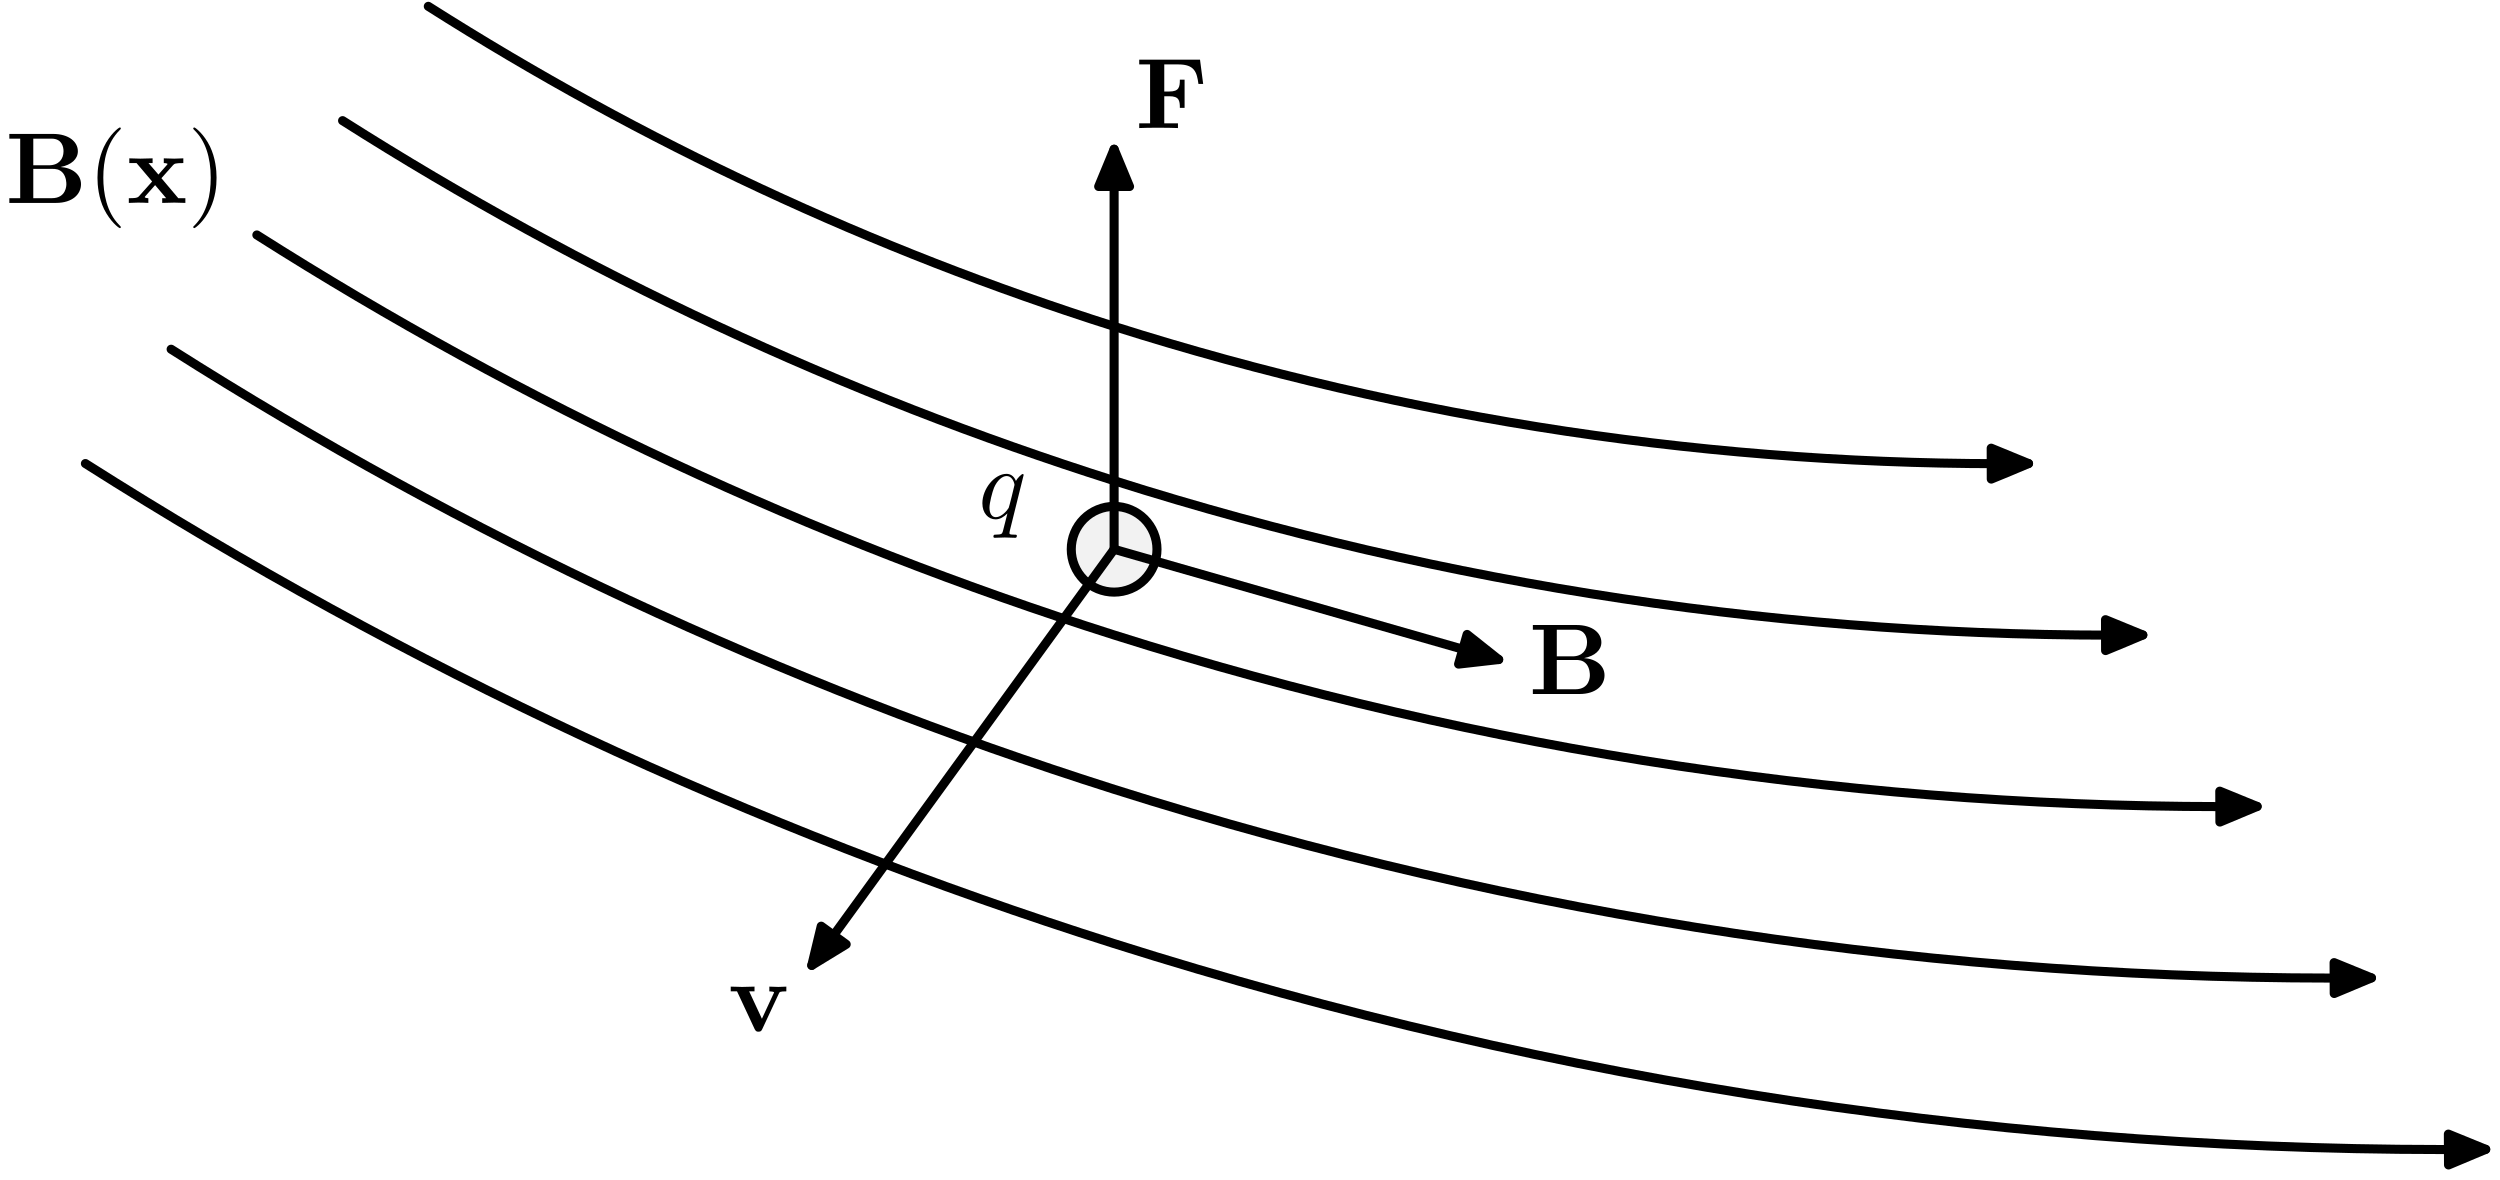
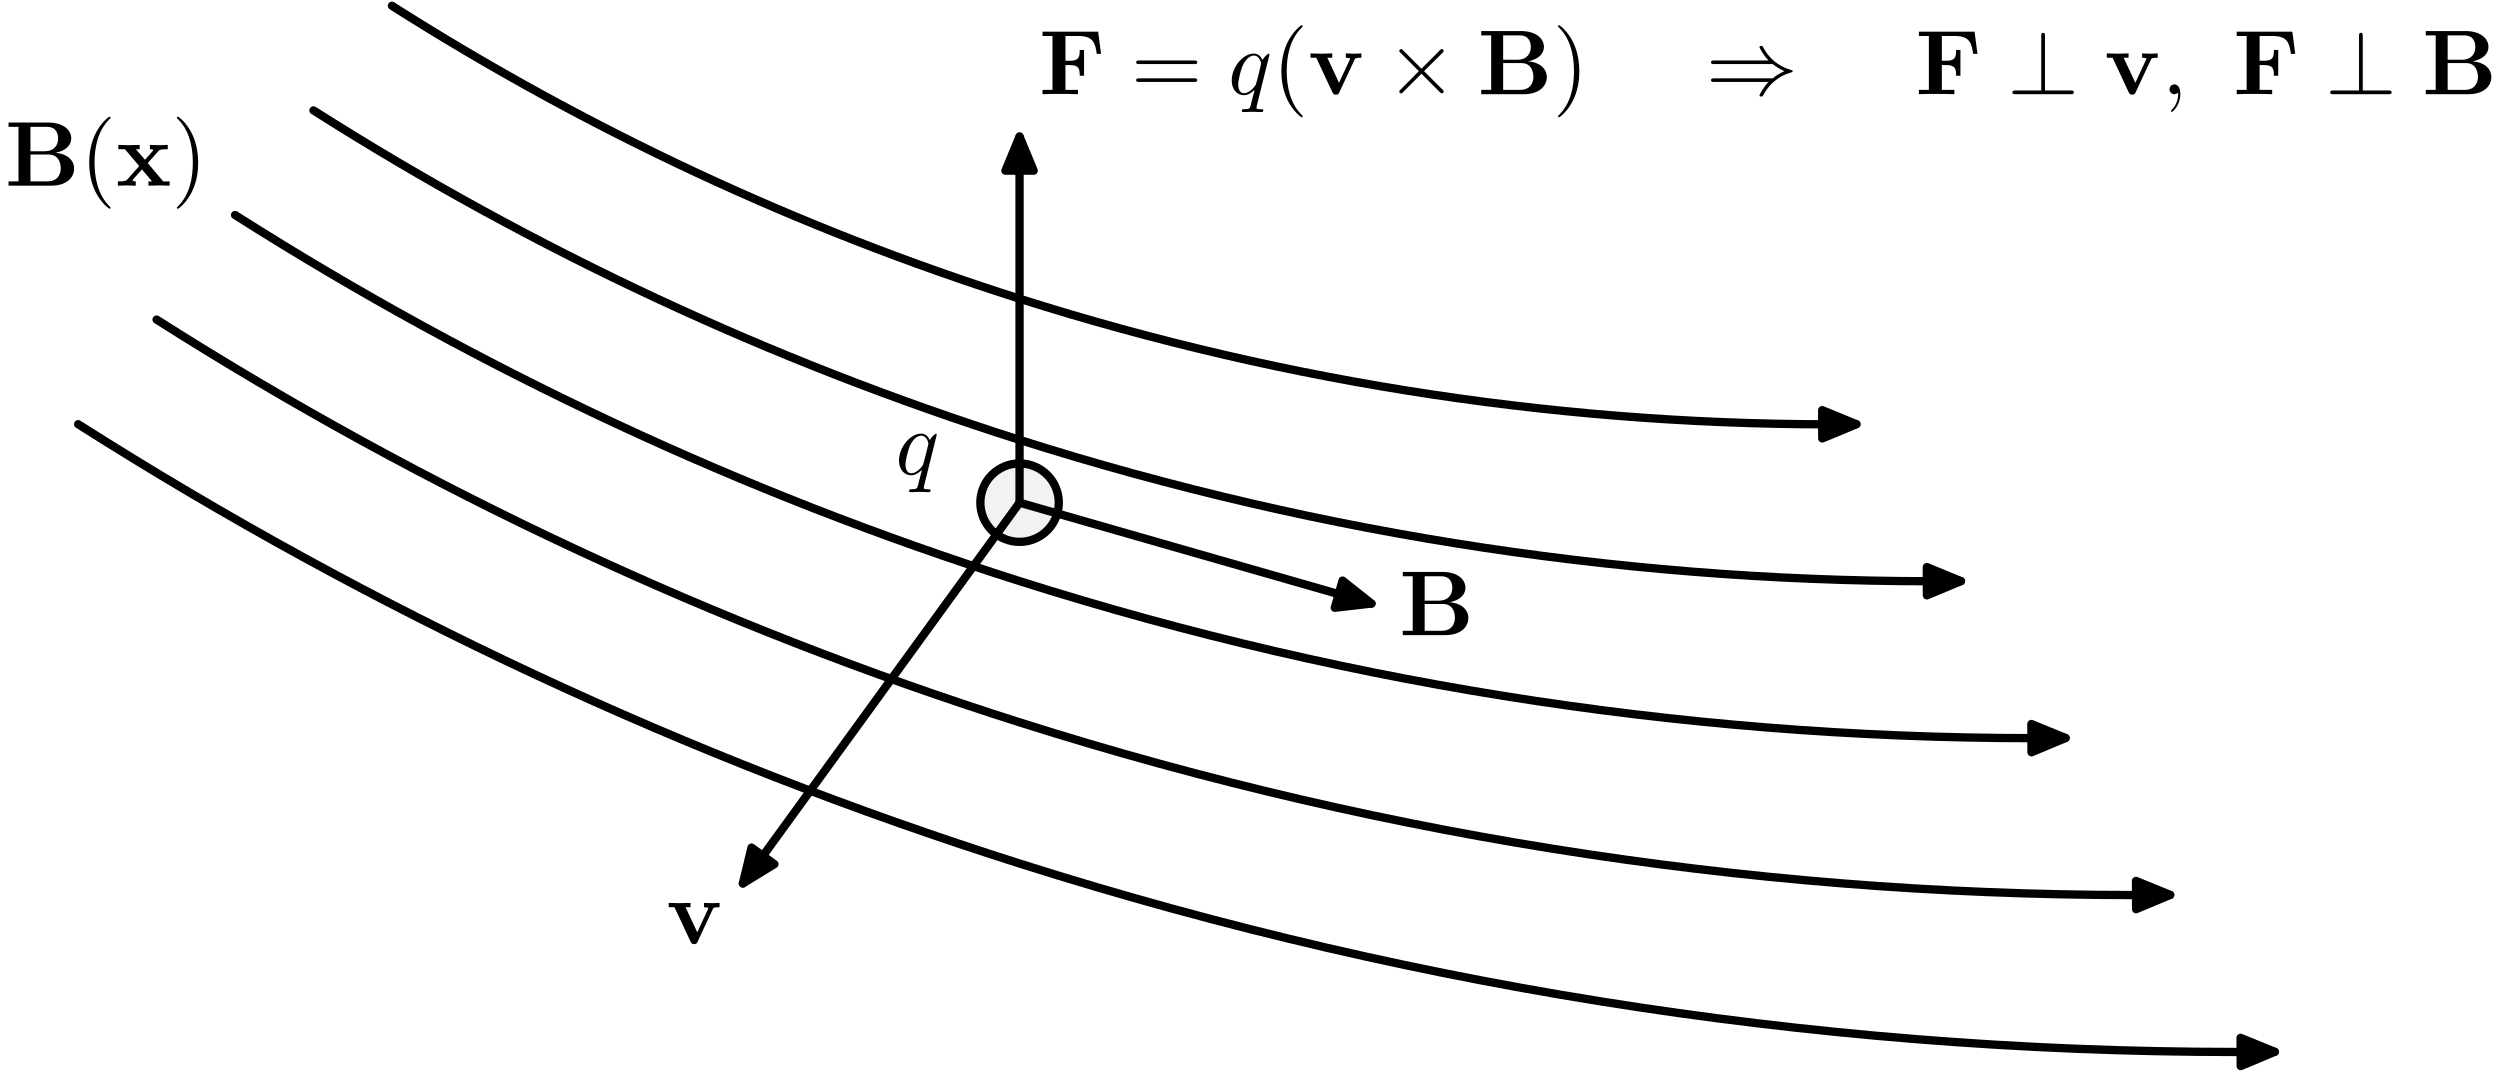
- <svg xmlns="http://www.w3.org/2000/svg" xmlns:xlink="http://www.w3.org/1999/xlink" width="248" height="117" viewBox="0 0 248 117">
+ <svg xmlns="http://www.w3.org/2000/svg" xmlns:xlink="http://www.w3.org/1999/xlink" width="271" height="117" viewBox="0 0 271 117">
  <defs>
    <g>
      <g id="glyph-0-0">
        <path d="M 2.766 -3.734 L 2.766 -6.375 L 4.578 -6.375 C 5.594 -6.375 5.766 -5.578 5.766 -5.125 C 5.766 -4.359 5.297 -3.734 4.328 -3.734 Z M 5.469 -3.562 C 6.547 -3.766 7.188 -4.359 7.188 -5.125 C 7.188 -6.047 6.312 -6.844 4.719 -6.844 L 0.391 -6.844 L 0.391 -6.375 L 1.469 -6.375 L 1.469 -0.469 L 0.391 -0.469 L 0.391 0 L 5.016 0 C 6.672 0 7.5 -0.875 7.5 -1.859 C 7.5 -2.812 6.656 -3.484 5.469 -3.562 Z M 4.609 -0.469 L 2.766 -0.469 L 2.766 -3.375 L 4.703 -3.375 C 4.906 -3.375 5.375 -3.375 5.719 -2.953 C 6.047 -2.531 6.047 -1.969 6.047 -1.859 C 6.047 -1.75 6.047 -0.469 4.609 -0.469 Z M 4.609 -0.469 " />
      </g>
      <g id="glyph-0-1">
        <path d="M 3.453 -2.453 L 4.609 -3.75 C 4.75 -3.891 4.812 -3.953 5.625 -3.953 L 5.625 -4.422 C 5.281 -4.406 4.766 -4.391 4.719 -4.391 C 4.469 -4.391 3.969 -4.422 3.688 -4.422 L 3.688 -3.953 C 3.828 -3.953 3.953 -3.938 4.062 -3.875 C 4.031 -3.812 4.031 -3.781 3.984 -3.75 L 3.156 -2.812 L 2.172 -3.953 L 2.578 -3.953 L 2.578 -4.422 C 2.312 -4.422 1.688 -4.391 1.359 -4.391 C 1.047 -4.391 0.594 -4.422 0.266 -4.422 L 0.266 -3.953 L 0.984 -3.953 L 2.531 -2.125 L 1.219 -0.656 C 1.062 -0.469 0.703 -0.469 0.219 -0.469 L 0.219 0 C 0.562 -0.016 1.094 -0.031 1.141 -0.031 C 1.391 -0.031 1.969 -0.016 2.156 0 L 2.156 -0.469 C 1.984 -0.469 1.797 -0.516 1.797 -0.578 C 1.797 -0.594 1.797 -0.594 1.859 -0.672 L 2.828 -1.766 L 3.922 -0.469 L 3.531 -0.469 L 3.531 0 C 3.797 -0.016 4.406 -0.031 4.734 -0.031 C 5.047 -0.031 5.5 -0.016 5.828 0 L 5.828 -0.469 L 5.125 -0.469 Z M 3.453 -2.453 " />
      </g>
      <g id="glyph-0-2">
        <path d="M 6.422 -6.781 L 0.391 -6.781 L 0.391 -6.312 L 1.469 -6.312 L 1.469 -0.469 L 0.391 -0.469 L 0.391 0 C 0.766 -0.031 1.781 -0.031 2.219 -0.031 C 2.703 -0.031 3.781 -0.031 4.234 0 L 4.234 -0.469 L 2.875 -0.469 L 2.875 -3.156 L 3.375 -3.156 C 4.344 -3.156 4.422 -2.734 4.422 -2 L 4.891 -2 L 4.891 -4.797 L 4.422 -4.797 C 4.422 -4.062 4.344 -3.625 3.375 -3.625 L 2.875 -3.625 L 2.875 -6.312 L 4.281 -6.312 C 5.875 -6.312 6.109 -5.547 6.266 -4.375 L 6.734 -4.375 Z M 6.422 -6.781 " />
      </g>
      <g id="glyph-0-3">
        <path d="M 5.047 -3.75 C 5.109 -3.891 5.141 -3.953 5.781 -3.953 L 5.781 -4.422 C 5.531 -4.406 5.25 -4.391 5 -4.391 C 4.75 -4.391 4.297 -4.422 4.094 -4.422 L 4.094 -3.953 C 4.281 -3.953 4.562 -3.922 4.562 -3.844 C 4.562 -3.844 4.562 -3.812 4.516 -3.734 L 3.359 -1.234 L 2.094 -3.953 L 2.625 -3.953 L 2.625 -4.422 C 2.297 -4.406 1.406 -4.391 1.391 -4.391 C 1.109 -4.391 0.672 -4.422 0.266 -4.422 L 0.266 -3.953 L 0.891 -3.953 L 2.641 -0.203 C 2.766 0.047 2.891 0.047 3.016 0.047 C 3.188 0.047 3.297 0.016 3.391 -0.203 Z M 5.047 -3.75 " />
      </g>
      <g id="glyph-1-0">
        <path d="M 3.297 2.391 C 3.297 2.359 3.297 2.344 3.125 2.172 C 1.891 0.922 1.562 -0.969 1.562 -2.5 C 1.562 -4.234 1.938 -5.969 3.172 -7.203 C 3.297 -7.328 3.297 -7.344 3.297 -7.375 C 3.297 -7.453 3.266 -7.484 3.203 -7.484 C 3.094 -7.484 2.203 -6.797 1.609 -5.531 C 1.109 -4.438 0.984 -3.328 0.984 -2.5 C 0.984 -1.719 1.094 -0.516 1.641 0.625 C 2.25 1.844 3.094 2.5 3.203 2.5 C 3.266 2.5 3.297 2.469 3.297 2.391 Z M 3.297 2.391 " />
      </g>
      <g id="glyph-1-1">
        <path d="M 2.875 -2.5 C 2.875 -3.266 2.766 -4.469 2.219 -5.609 C 1.625 -6.828 0.766 -7.484 0.672 -7.484 C 0.609 -7.484 0.562 -7.438 0.562 -7.375 C 0.562 -7.344 0.562 -7.328 0.75 -7.141 C 1.734 -6.156 2.297 -4.578 2.297 -2.5 C 2.297 -0.781 1.938 0.969 0.703 2.219 C 0.562 2.344 0.562 2.359 0.562 2.391 C 0.562 2.453 0.609 2.5 0.672 2.5 C 0.766 2.5 1.672 1.812 2.25 0.547 C 2.766 -0.547 2.875 -1.656 2.875 -2.5 Z M 2.875 -2.5 " />
      </g>
+       <g id="glyph-1-2">
+         <path d="M 6.844 -3.266 C 7 -3.266 7.188 -3.266 7.188 -3.453 C 7.188 -3.656 7 -3.656 6.859 -3.656 L 0.891 -3.656 C 0.75 -3.656 0.562 -3.656 0.562 -3.453 C 0.562 -3.266 0.75 -3.266 0.891 -3.266 Z M 6.859 -1.328 C 7 -1.328 7.188 -1.328 7.188 -1.531 C 7.188 -1.719 7 -1.719 6.844 -1.719 L 0.891 -1.719 C 0.75 -1.719 0.562 -1.719 0.562 -1.531 C 0.562 -1.328 0.75 -1.328 0.891 -1.328 Z M 6.859 -1.328 " />
+       </g>
      <g id="glyph-2-0">
        <path d="M 4.5 -4.297 C 4.5 -4.344 4.469 -4.391 4.406 -4.391 C 4.297 -4.391 3.891 -4 3.734 -3.703 C 3.516 -4.25 3.125 -4.406 2.797 -4.406 C 1.625 -4.406 0.406 -2.938 0.406 -1.484 C 0.406 -0.516 0.984 0.109 1.719 0.109 C 2.141 0.109 2.531 -0.125 2.891 -0.484 C 2.797 -0.141 2.469 1.203 2.438 1.297 C 2.359 1.578 2.281 1.609 1.719 1.625 C 1.594 1.625 1.5 1.625 1.5 1.828 C 1.5 1.828 1.5 1.938 1.625 1.938 C 1.938 1.938 2.297 1.906 2.625 1.906 C 2.953 1.906 3.312 1.938 3.656 1.938 C 3.703 1.938 3.828 1.938 3.828 1.734 C 3.828 1.625 3.734 1.625 3.562 1.625 C 3.094 1.625 3.094 1.562 3.094 1.469 C 3.094 1.391 3.109 1.328 3.125 1.25 Z M 1.75 -0.109 C 1.141 -0.109 1.109 -0.875 1.109 -1.047 C 1.109 -1.531 1.391 -2.609 1.562 -3.031 C 1.875 -3.766 2.391 -4.188 2.797 -4.188 C 3.453 -4.188 3.594 -3.375 3.594 -3.312 C 3.594 -3.25 3.047 -1.062 3.016 -1.031 C 2.859 -0.75 2.297 -0.109 1.75 -0.109 Z M 1.75 -0.109 " />
      </g>
+       <g id="glyph-2-1">
+         <path d="M 2.031 -0.016 C 2.031 -0.672 1.781 -1.062 1.391 -1.062 C 1.062 -1.062 0.859 -0.812 0.859 -0.531 C 0.859 -0.266 1.062 0 1.391 0 C 1.5 0 1.641 -0.047 1.734 -0.125 C 1.766 -0.156 1.781 -0.156 1.781 -0.156 C 1.797 -0.156 1.797 -0.156 1.797 -0.016 C 1.797 0.734 1.453 1.328 1.125 1.656 C 1.016 1.766 1.016 1.781 1.016 1.812 C 1.016 1.891 1.062 1.922 1.109 1.922 C 1.219 1.922 2.031 1.156 2.031 -0.016 Z M 2.031 -0.016 " />
+       </g>
+       <g id="glyph-3-0">
+         <path d="M 3.875 -2.766 L 1.891 -4.75 C 1.766 -4.875 1.75 -4.891 1.672 -4.891 C 1.562 -4.891 1.469 -4.812 1.469 -4.688 C 1.469 -4.625 1.484 -4.609 1.594 -4.5 L 3.594 -2.5 L 1.594 -0.484 C 1.484 -0.375 1.469 -0.359 1.469 -0.297 C 1.469 -0.172 1.562 -0.094 1.672 -0.094 C 1.75 -0.094 1.766 -0.109 1.891 -0.234 L 3.875 -2.219 L 5.938 -0.156 C 5.953 -0.141 6.016 -0.094 6.078 -0.094 C 6.203 -0.094 6.281 -0.172 6.281 -0.297 C 6.281 -0.312 6.281 -0.344 6.25 -0.406 C 6.234 -0.422 4.656 -1.984 4.156 -2.5 L 5.984 -4.312 C 6.031 -4.375 6.188 -4.5 6.234 -4.562 C 6.234 -4.578 6.281 -4.625 6.281 -4.688 C 6.281 -4.812 6.203 -4.891 6.078 -4.891 C 6 -4.891 5.969 -4.859 5.859 -4.75 Z M 3.875 -2.766 " />
+       </g>
+       <g id="glyph-3-1">
+         <path d="M 7.234 -3.266 C 7.656 -2.906 8.172 -2.641 8.5 -2.5 C 8.141 -2.328 7.641 -2.078 7.234 -1.719 L 0.906 -1.719 C 0.734 -1.719 0.547 -1.719 0.547 -1.531 C 0.547 -1.328 0.734 -1.328 0.891 -1.328 L 6.781 -1.328 C 6.312 -0.875 5.797 0.016 5.797 0.141 C 5.797 0.25 5.922 0.25 5.984 0.25 C 6.062 0.25 6.125 0.25 6.172 0.172 C 6.375 -0.203 6.656 -0.734 7.312 -1.312 C 8 -1.922 8.656 -2.188 9.188 -2.344 C 9.344 -2.406 9.359 -2.406 9.375 -2.438 C 9.406 -2.438 9.406 -2.469 9.406 -2.5 C 9.406 -2.516 9.406 -2.531 9.391 -2.547 L 9.359 -2.578 C 9.344 -2.578 9.328 -2.594 9.141 -2.656 C 7.797 -3.047 6.797 -3.953 6.234 -5.031 C 6.125 -5.219 6.125 -5.234 5.984 -5.234 C 5.922 -5.234 5.797 -5.234 5.797 -5.125 C 5.797 -5 6.297 -4.125 6.781 -3.656 L 0.891 -3.656 C 0.734 -3.656 0.547 -3.656 0.547 -3.453 C 0.547 -3.266 0.734 -3.266 0.906 -3.266 Z M 7.234 -3.266 " />
+       </g>
+       <g id="glyph-3-2">
+         <path d="M 4.078 -6.297 C 4.078 -6.484 4.078 -6.656 3.875 -6.656 C 3.672 -6.656 3.672 -6.453 3.672 -6.297 L 3.672 -0.406 L 0.906 -0.406 C 0.75 -0.406 0.547 -0.406 0.547 -0.203 C 0.547 0 0.75 0 0.906 0 L 6.859 0 C 7.031 0 7.203 0 7.203 -0.203 C 7.203 -0.406 7.031 -0.406 6.859 -0.406 L 4.078 -0.406 Z M 4.078 -6.297 " />
+       </g>
    </g>
  </defs>
-   <path fill="none" stroke-width="9" stroke-linecap="round" stroke-linejoin="round" stroke="rgb(0%, 0%, 0%)" stroke-opacity="1" stroke-miterlimit="10" d="M 2244.883 7193.711 C 2456.992 7058.906 2685.664 6952.188 2925.195 6876.211 C 3218.477 6783.203 3524.648 6737.266 3832.305 6740.156 " transform="matrix(0.1, 0, 0, -0.1, -182, 720)" />
+   <path fill="none" stroke-width="9" stroke-linecap="round" stroke-linejoin="round" stroke="rgb(0%, 0%, 0%)" stroke-opacity="1" stroke-miterlimit="10" d="M 2124.883 7193.711 C 2336.992 7058.906 2565.664 6952.188 2805.195 6876.211 C 3098.477 6783.203 3404.648 6737.266 3712.305 6740.156 " transform="matrix(0.1, 0, 0, -0.1, -170, 720)" />
  <path fill-rule="nonzero" fill="rgb(0%, 0%, 0%)" fill-opacity="1" d="M 197.535 47.523 C 198.77 47.02 200.004 46.508 201.23 45.984 C 199.992 45.484 198.758 44.977 197.527 44.461 " />
-   <path fill="none" stroke-width="9" stroke-linecap="round" stroke-linejoin="round" stroke="rgb(0%, 0%, 0%)" stroke-opacity="1" stroke-miterlimit="10" d="M 3795.352 6724.766 C 3807.695 6729.805 3820.039 6734.922 3832.305 6740.156 C 3819.922 6745.156 3807.578 6750.234 3795.273 6755.391 Z M 3795.352 6724.766 " transform="matrix(0.1, 0, 0, -0.1, -182, 720)" />
-   <path fill="none" stroke-width="9" stroke-linecap="round" stroke-linejoin="round" stroke="rgb(0%, 0%, 0%)" stroke-opacity="1" stroke-miterlimit="10" d="M 2159.844 7080.312 C 2398.477 6928.672 2655.703 6808.633 2925.195 6723.164 C 3255.117 6618.516 3599.531 6566.836 3945.664 6570.078 " transform="matrix(0.1, 0, 0, -0.1, -182, 720)" />
+   <path fill="none" stroke-width="9" stroke-linecap="round" stroke-linejoin="round" stroke="rgb(0%, 0%, 0%)" stroke-opacity="1" stroke-miterlimit="10" d="M 3675.352 6724.766 C 3687.695 6729.805 3700.039 6734.922 3712.305 6740.156 C 3699.922 6745.156 3687.578 6750.234 3675.273 6755.391 Z M 3675.352 6724.766 " transform="matrix(0.1, 0, 0, -0.1, -170, 720)" />
+   <path fill="none" stroke-width="9" stroke-linecap="round" stroke-linejoin="round" stroke="rgb(0%, 0%, 0%)" stroke-opacity="1" stroke-miterlimit="10" d="M 2039.844 7080.312 C 2278.477 6928.672 2535.703 6808.633 2805.195 6723.164 C 3135.117 6618.516 3479.531 6566.836 3825.664 6570.078 " transform="matrix(0.1, 0, 0, -0.1, -170, 720)" />
  <path fill-rule="nonzero" fill="rgb(0%, 0%, 0%)" fill-opacity="1" d="M 208.875 64.535 C 210.109 64.027 211.34 63.516 212.566 62.992 C 211.328 62.492 210.098 61.988 208.867 61.473 " />
-   <path fill="none" stroke-width="9" stroke-linecap="round" stroke-linejoin="round" stroke="rgb(0%, 0%, 0%)" stroke-opacity="1" stroke-miterlimit="10" d="M 3908.75 6554.648 C 3921.094 6559.727 3933.398 6564.844 3945.664 6570.078 C 3933.281 6575.078 3920.977 6580.117 3908.672 6585.273 Z M 3908.75 6554.648 " transform="matrix(0.1, 0, 0, -0.1, -182, 720)" />
-   <path fill="none" stroke-width="9" stroke-linecap="round" stroke-linejoin="round" stroke="rgb(0%, 0%, 0%)" stroke-opacity="1" stroke-miterlimit="10" d="M 2074.805 6966.914 C 2339.922 6798.438 2625.781 6665.039 2925.195 6570.078 C 3291.797 6453.828 3674.492 6396.406 4059.062 6400 " transform="matrix(0.1, 0, 0, -0.1, -182, 720)" />
+   <path fill="none" stroke-width="9" stroke-linecap="round" stroke-linejoin="round" stroke="rgb(0%, 0%, 0%)" stroke-opacity="1" stroke-miterlimit="10" d="M 3788.75 6554.648 C 3801.094 6559.727 3813.398 6564.844 3825.664 6570.078 C 3813.281 6575.078 3800.977 6580.117 3788.672 6585.273 Z M 3788.75 6554.648 " transform="matrix(0.1, 0, 0, -0.1, -170, 720)" />
+   <path fill="none" stroke-width="9" stroke-linecap="round" stroke-linejoin="round" stroke="rgb(0%, 0%, 0%)" stroke-opacity="1" stroke-miterlimit="10" d="M 1954.805 6966.914 C 2219.922 6798.438 2505.781 6665.039 2805.195 6570.078 C 3171.797 6453.828 3554.492 6396.406 3939.062 6400 " transform="matrix(0.1, 0, 0, -0.1, -170, 720)" />
  <path fill-rule="nonzero" fill="rgb(0%, 0%, 0%)" fill-opacity="1" d="M 220.215 81.547 C 221.449 81.035 222.68 80.523 223.906 80 C 222.668 79.5 221.434 78.996 220.203 78.484 " />
-   <path fill="none" stroke-width="9" stroke-linecap="round" stroke-linejoin="round" stroke="rgb(0%, 0%, 0%)" stroke-opacity="1" stroke-miterlimit="10" d="M 4022.148 6384.531 C 4034.492 6389.648 4046.797 6394.766 4059.062 6400 C 4046.68 6405 4034.336 6410.039 4022.031 6415.156 Z M 4022.148 6384.531 " transform="matrix(0.1, 0, 0, -0.1, -182, 720)" />
-   <path fill="none" stroke-width="9" stroke-linecap="round" stroke-linejoin="round" stroke="rgb(0%, 0%, 0%)" stroke-opacity="1" stroke-miterlimit="10" d="M 1989.766 6853.555 C 2281.406 6668.203 2595.82 6521.484 2925.195 6416.992 C 3328.438 6289.102 3749.414 6225.977 4172.461 6229.922 " transform="matrix(0.1, 0, 0, -0.1, -182, 720)" />
+   <path fill="none" stroke-width="9" stroke-linecap="round" stroke-linejoin="round" stroke="rgb(0%, 0%, 0%)" stroke-opacity="1" stroke-miterlimit="10" d="M 3902.148 6384.531 C 3914.492 6389.648 3926.797 6394.766 3939.062 6400 C 3926.68 6405 3914.336 6410.039 3902.031 6415.156 Z M 3902.148 6384.531 " transform="matrix(0.1, 0, 0, -0.1, -170, 720)" />
+   <path fill="none" stroke-width="9" stroke-linecap="round" stroke-linejoin="round" stroke="rgb(0%, 0%, 0%)" stroke-opacity="1" stroke-miterlimit="10" d="M 1869.766 6853.555 C 2161.406 6668.203 2475.82 6521.484 2805.195 6416.992 C 3208.438 6289.102 3629.414 6225.977 4052.461 6229.922 " transform="matrix(0.1, 0, 0, -0.1, -170, 720)" />
  <path fill-rule="nonzero" fill="rgb(0%, 0%, 0%)" fill-opacity="1" d="M 231.555 98.555 C 232.789 98.047 234.02 97.531 235.246 97.008 C 234.008 96.508 232.773 96.004 231.543 95.492 " />
-   <path fill="none" stroke-width="9" stroke-linecap="round" stroke-linejoin="round" stroke="rgb(0%, 0%, 0%)" stroke-opacity="1" stroke-miterlimit="10" d="M 4135.547 6214.453 C 4147.891 6219.531 4160.195 6224.688 4172.461 6229.922 C 4160.078 6234.922 4147.734 6239.961 4135.43 6245.078 Z M 4135.547 6214.453 " transform="matrix(0.1, 0, 0, -0.1, -182, 720)" />
-   <path fill="none" stroke-width="9" stroke-linecap="round" stroke-linejoin="round" stroke="rgb(0%, 0%, 0%)" stroke-opacity="1" stroke-miterlimit="10" d="M 1904.727 6740.156 C 2222.852 6537.969 2565.898 6377.891 2925.195 6263.945 C 3365.117 6124.414 3824.336 6055.547 4285.82 6059.844 " transform="matrix(0.1, 0, 0, -0.1, -182, 720)" />
+   <path fill="none" stroke-width="9" stroke-linecap="round" stroke-linejoin="round" stroke="rgb(0%, 0%, 0%)" stroke-opacity="1" stroke-miterlimit="10" d="M 4015.547 6214.453 C 4027.891 6219.531 4040.195 6224.688 4052.461 6229.922 C 4040.078 6234.922 4027.734 6239.961 4015.43 6245.078 Z M 4015.547 6214.453 " transform="matrix(0.1, 0, 0, -0.1, -170, 720)" />
+   <path fill="none" stroke-width="9" stroke-linecap="round" stroke-linejoin="round" stroke="rgb(0%, 0%, 0%)" stroke-opacity="1" stroke-miterlimit="10" d="M 1784.727 6740.156 C 2102.852 6537.969 2445.898 6377.891 2805.195 6263.945 C 3245.117 6124.414 3704.336 6055.547 4165.82 6059.844 " transform="matrix(0.1, 0, 0, -0.1, -170, 720)" />
  <path fill-rule="nonzero" fill="rgb(0%, 0%, 0%)" fill-opacity="1" d="M 242.895 115.562 C 244.125 115.055 245.355 114.535 246.582 114.016 C 245.344 113.516 244.109 113.012 242.879 112.504 " />
-   <path fill="none" stroke-width="9" stroke-linecap="round" stroke-linejoin="round" stroke="rgb(0%, 0%, 0%)" stroke-opacity="1" stroke-miterlimit="10" d="M 4248.945 6044.375 C 4261.25 6049.453 4273.555 6054.648 4285.82 6059.844 C 4273.438 6064.844 4261.094 6069.883 4248.789 6074.961 Z M 4248.945 6044.375 " transform="matrix(0.1, 0, 0, -0.1, -182, 720)" />
+   <path fill="none" stroke-width="9" stroke-linecap="round" stroke-linejoin="round" stroke="rgb(0%, 0%, 0%)" stroke-opacity="1" stroke-miterlimit="10" d="M 4128.945 6044.375 C 4141.25 6049.453 4153.555 6054.648 4165.82 6059.844 C 4153.438 6064.844 4141.094 6069.883 4128.789 6074.961 Z M 4128.945 6044.375 " transform="matrix(0.1, 0, 0, -0.1, -170, 720)" />
  <g fill="rgb(0%, 0%, 0%)" fill-opacity="1">
    <use xlink:href="#glyph-0-0" x="0.536" y="20.129" />
  </g>
  <g fill="rgb(0%, 0%, 0%)" fill-opacity="1">
    <use xlink:href="#glyph-1-0" x="8.686" y="20.129" />
  </g>
  <g fill="rgb(0%, 0%, 0%)" fill-opacity="1">
    <use xlink:href="#glyph-0-1" x="12.56" y="20.129" />
  </g>
  <g fill="rgb(0%, 0%, 0%)" fill-opacity="1">
    <use xlink:href="#glyph-1-1" x="18.607" y="20.129" />
  </g>
  <path fill-rule="nonzero" fill="rgb(94.922%, 94.922%, 94.922%)" fill-opacity="1" d="M 114.773 54.488 C 114.773 53.359 114.324 52.277 113.527 51.48 C 112.73 50.684 111.648 50.234 110.52 50.234 C 109.391 50.234 108.312 50.684 107.512 51.48 C 106.715 52.277 106.27 53.359 106.27 54.488 C 106.27 55.617 106.715 56.695 107.512 57.496 C 108.312 58.293 109.391 58.738 110.52 58.738 C 111.648 58.738 112.73 58.293 113.527 57.496 C 114.324 56.695 114.773 55.617 114.773 54.488 " />
-   <path fill="none" stroke-width="9" stroke-linecap="round" stroke-linejoin="round" stroke="rgb(0%, 0%, 0%)" stroke-opacity="1" stroke-miterlimit="10" d="M 2967.734 6655.117 C 2967.734 6666.406 2963.242 6677.227 2955.273 6685.195 C 2947.305 6693.164 2936.484 6697.656 2925.195 6697.656 C 2913.906 6697.656 2903.125 6693.164 2895.117 6685.195 C 2887.148 6677.227 2882.695 6666.406 2882.695 6655.117 C 2882.695 6643.828 2887.148 6633.047 2895.117 6625.039 C 2903.125 6617.07 2913.906 6612.617 2925.195 6612.617 C 2936.484 6612.617 2947.305 6617.07 2955.273 6625.039 C 2963.242 6633.047 2967.734 6643.828 2967.734 6655.117 Z M 2967.734 6655.117 " transform="matrix(0.1, 0, 0, -0.1, -182, 720)" />
+   <path fill="none" stroke-width="9" stroke-linecap="round" stroke-linejoin="round" stroke="rgb(0%, 0%, 0%)" stroke-opacity="1" stroke-miterlimit="10" d="M 2847.734 6655.117 C 2847.734 6666.406 2843.242 6677.227 2835.273 6685.195 C 2827.305 6693.164 2816.484 6697.656 2805.195 6697.656 C 2793.906 6697.656 2783.125 6693.164 2775.117 6685.195 C 2767.148 6677.227 2762.695 6666.406 2762.695 6655.117 C 2762.695 6643.828 2767.148 6633.047 2775.117 6625.039 C 2783.125 6617.07 2793.906 6612.617 2805.195 6612.617 C 2816.484 6612.617 2827.305 6617.07 2835.273 6625.039 C 2843.242 6633.047 2847.734 6643.828 2847.734 6655.117 Z M 2847.734 6655.117 " transform="matrix(0.1, 0, 0, -0.1, -170, 720)" />
  <g fill="rgb(0%, 0%, 0%)" fill-opacity="1">
    <use xlink:href="#glyph-2-0" x="97.046" y="51.412" />
  </g>
-   <path fill="none" stroke-width="9" stroke-linecap="round" stroke-linejoin="round" stroke="rgb(0%, 0%, 0%)" stroke-opacity="1" stroke-miterlimit="10" d="M 2925.195 6655.117 L 2925.195 7051.953 " transform="matrix(0.1, 0, 0, -0.1, -182, 720)" />
+   <path fill="none" stroke-width="9" stroke-linecap="round" stroke-linejoin="round" stroke="rgb(0%, 0%, 0%)" stroke-opacity="1" stroke-miterlimit="10" d="M 2805.195 6655.117 L 2805.195 7051.953 " transform="matrix(0.1, 0, 0, -0.1, -170, 720)" />
  <path fill-rule="nonzero" fill="rgb(0%, 0%, 0%)" fill-opacity="1" d="M 112.051 18.5 L 110.52 14.805 L 108.988 18.5 " />
-   <path fill="none" stroke-width="9" stroke-linecap="round" stroke-linejoin="round" stroke="rgb(0%, 0%, 0%)" stroke-opacity="1" stroke-miterlimit="10" d="M 2940.508 7015 L 2925.195 7051.953 L 2909.883 7015 Z M 2940.508 7015 " transform="matrix(0.1, 0, 0, -0.1, -182, 720)" />
+   <path fill="none" stroke-width="9" stroke-linecap="round" stroke-linejoin="round" stroke="rgb(0%, 0%, 0%)" stroke-opacity="1" stroke-miterlimit="10" d="M 2820.508 7015 L 2805.195 7051.953 L 2789.883 7015 Z M 2820.508 7015 " transform="matrix(0.1, 0, 0, -0.1, -170, 720)" />
  <g fill="rgb(0%, 0%, 0%)" fill-opacity="1">
-     <use xlink:href="#glyph-0-2" x="112.62" y="12.703" />
+     <use xlink:href="#glyph-0-2" x="112.62" y="10.212" />
  </g>
-   <path fill="none" stroke-width="9" stroke-linecap="round" stroke-linejoin="round" stroke="rgb(0%, 0%, 0%)" stroke-opacity="1" stroke-miterlimit="10" d="M 2925.195 6655.117 L 3306.68 6545.742 " transform="matrix(0.1, 0, 0, -0.1, -182, 720)" />
+   <g fill="rgb(0%, 0%, 0%)" fill-opacity="1">
+     <use xlink:href="#glyph-1-2" x="122.597" y="10.212" />
+   </g>
+   <g fill="rgb(0%, 0%, 0%)" fill-opacity="1">
+     <use xlink:href="#glyph-2-0" x="133.113" y="10.212" />
+   </g>
+   <g fill="rgb(0%, 0%, 0%)" fill-opacity="1">
+     <use xlink:href="#glyph-1-0" x="137.917" y="10.212" />
+   </g>
+   <g fill="rgb(0%, 0%, 0%)" fill-opacity="1">
+     <use xlink:href="#glyph-0-3" x="141.792" y="10.212" />
+   </g>
+   <g fill="rgb(0%, 0%, 0%)" fill-opacity="1">
+     <use xlink:href="#glyph-3-0" x="150.211" y="10.212" />
+   </g>
+   <g fill="rgb(0%, 0%, 0%)" fill-opacity="1">
+     <use xlink:href="#glyph-0-0" x="160.174" y="10.212" />
+   </g>
+   <g fill="rgb(0%, 0%, 0%)" fill-opacity="1">
+     <use xlink:href="#glyph-1-1" x="168.324" y="10.212" />
+   </g>
+   <g fill="rgb(0%, 0%, 0%)" fill-opacity="1">
+     <use xlink:href="#glyph-3-1" x="184.929" y="10.212" />
+   </g>
+   <g fill="rgb(0%, 0%, 0%)" fill-opacity="1">
+     <use xlink:href="#glyph-0-2" x="207.621" y="10.212" />
+   </g>
+   <g fill="rgb(0%, 0%, 0%)" fill-opacity="1">
+     <use xlink:href="#glyph-3-2" x="217.597" y="10.212" />
+   </g>
+   <g fill="rgb(0%, 0%, 0%)" fill-opacity="1">
+     <use xlink:href="#glyph-0-3" x="228.113" y="10.212" />
+   </g>
+   <g fill="rgb(0%, 0%, 0%)" fill-opacity="1">
+     <use xlink:href="#glyph-2-1" x="234.319" y="10.212" />
+   </g>
+   <g fill="rgb(0%, 0%, 0%)" fill-opacity="1">
+     <use xlink:href="#glyph-0-2" x="242.068" y="10.212" />
+   </g>
+   <g fill="rgb(0%, 0%, 0%)" fill-opacity="1">
+     <use xlink:href="#glyph-3-2" x="252.045" y="10.212" />
+   </g>
+   <g fill="rgb(0%, 0%, 0%)" fill-opacity="1">
+     <use xlink:href="#glyph-0-0" x="262.561" y="10.212" />
+   </g>
+   <path fill="none" stroke-width="9" stroke-linecap="round" stroke-linejoin="round" stroke="rgb(0%, 0%, 0%)" stroke-opacity="1" stroke-miterlimit="10" d="M 2805.195 6655.117 L 3186.68 6545.742 " transform="matrix(0.1, 0, 0, -0.1, -170, 720)" />
  <path fill-rule="nonzero" fill="rgb(0%, 0%, 0%)" fill-opacity="1" d="M 144.691 65.879 L 148.668 65.426 L 145.535 62.938 " />
-   <path fill="none" stroke-width="9" stroke-linecap="round" stroke-linejoin="round" stroke="rgb(0%, 0%, 0%)" stroke-opacity="1" stroke-miterlimit="10" d="M 3266.914 6541.211 L 3306.68 6545.742 L 3275.352 6570.625 Z M 3266.914 6541.211 " transform="matrix(0.1, 0, 0, -0.1, -182, 720)" />
+   <path fill="none" stroke-width="9" stroke-linecap="round" stroke-linejoin="round" stroke="rgb(0%, 0%, 0%)" stroke-opacity="1" stroke-miterlimit="10" d="M 3146.914 6541.211 L 3186.68 6545.742 L 3155.352 6570.625 Z M 3146.914 6541.211 " transform="matrix(0.1, 0, 0, -0.1, -170, 720)" />
  <g fill="rgb(0%, 0%, 0%)" fill-opacity="1">
    <use xlink:href="#glyph-0-0" x="151.668" y="68.845" />
  </g>
-   <path fill="none" stroke-width="9" stroke-linecap="round" stroke-linejoin="round" stroke="rgb(0%, 0%, 0%)" stroke-opacity="1" stroke-miterlimit="10" d="M 2925.195 6655.117 L 2625.273 6242.344 " transform="matrix(0.1, 0, 0, -0.1, -182, 720)" />
+   <path fill="none" stroke-width="9" stroke-linecap="round" stroke-linejoin="round" stroke="rgb(0%, 0%, 0%)" stroke-opacity="1" stroke-miterlimit="10" d="M 2805.195 6655.117 L 2505.273 6242.344 " transform="matrix(0.1, 0, 0, -0.1, -170, 720)" />
  <path fill-rule="nonzero" fill="rgb(0%, 0%, 0%)" fill-opacity="1" d="M 81.465 91.879 L 80.527 95.766 L 83.941 93.676 " />
-   <path fill="none" stroke-width="9" stroke-linecap="round" stroke-linejoin="round" stroke="rgb(0%, 0%, 0%)" stroke-opacity="1" stroke-miterlimit="10" d="M 2634.648 6281.211 L 2625.273 6242.344 L 2659.414 6263.242 Z M 2634.648 6281.211 " transform="matrix(0.1, 0, 0, -0.1, -182, 720)" />
+   <path fill="none" stroke-width="9" stroke-linecap="round" stroke-linejoin="round" stroke="rgb(0%, 0%, 0%)" stroke-opacity="1" stroke-miterlimit="10" d="M 2514.648 6281.211 L 2505.273 6242.344 L 2539.414 6263.242 Z M 2514.648 6281.211 " transform="matrix(0.1, 0, 0, -0.1, -170, 720)" />
  <g fill="rgb(0%, 0%, 0%)" fill-opacity="1">
    <use xlink:href="#glyph-0-3" x="72.223" y="102.295" />
  </g>
</svg>
